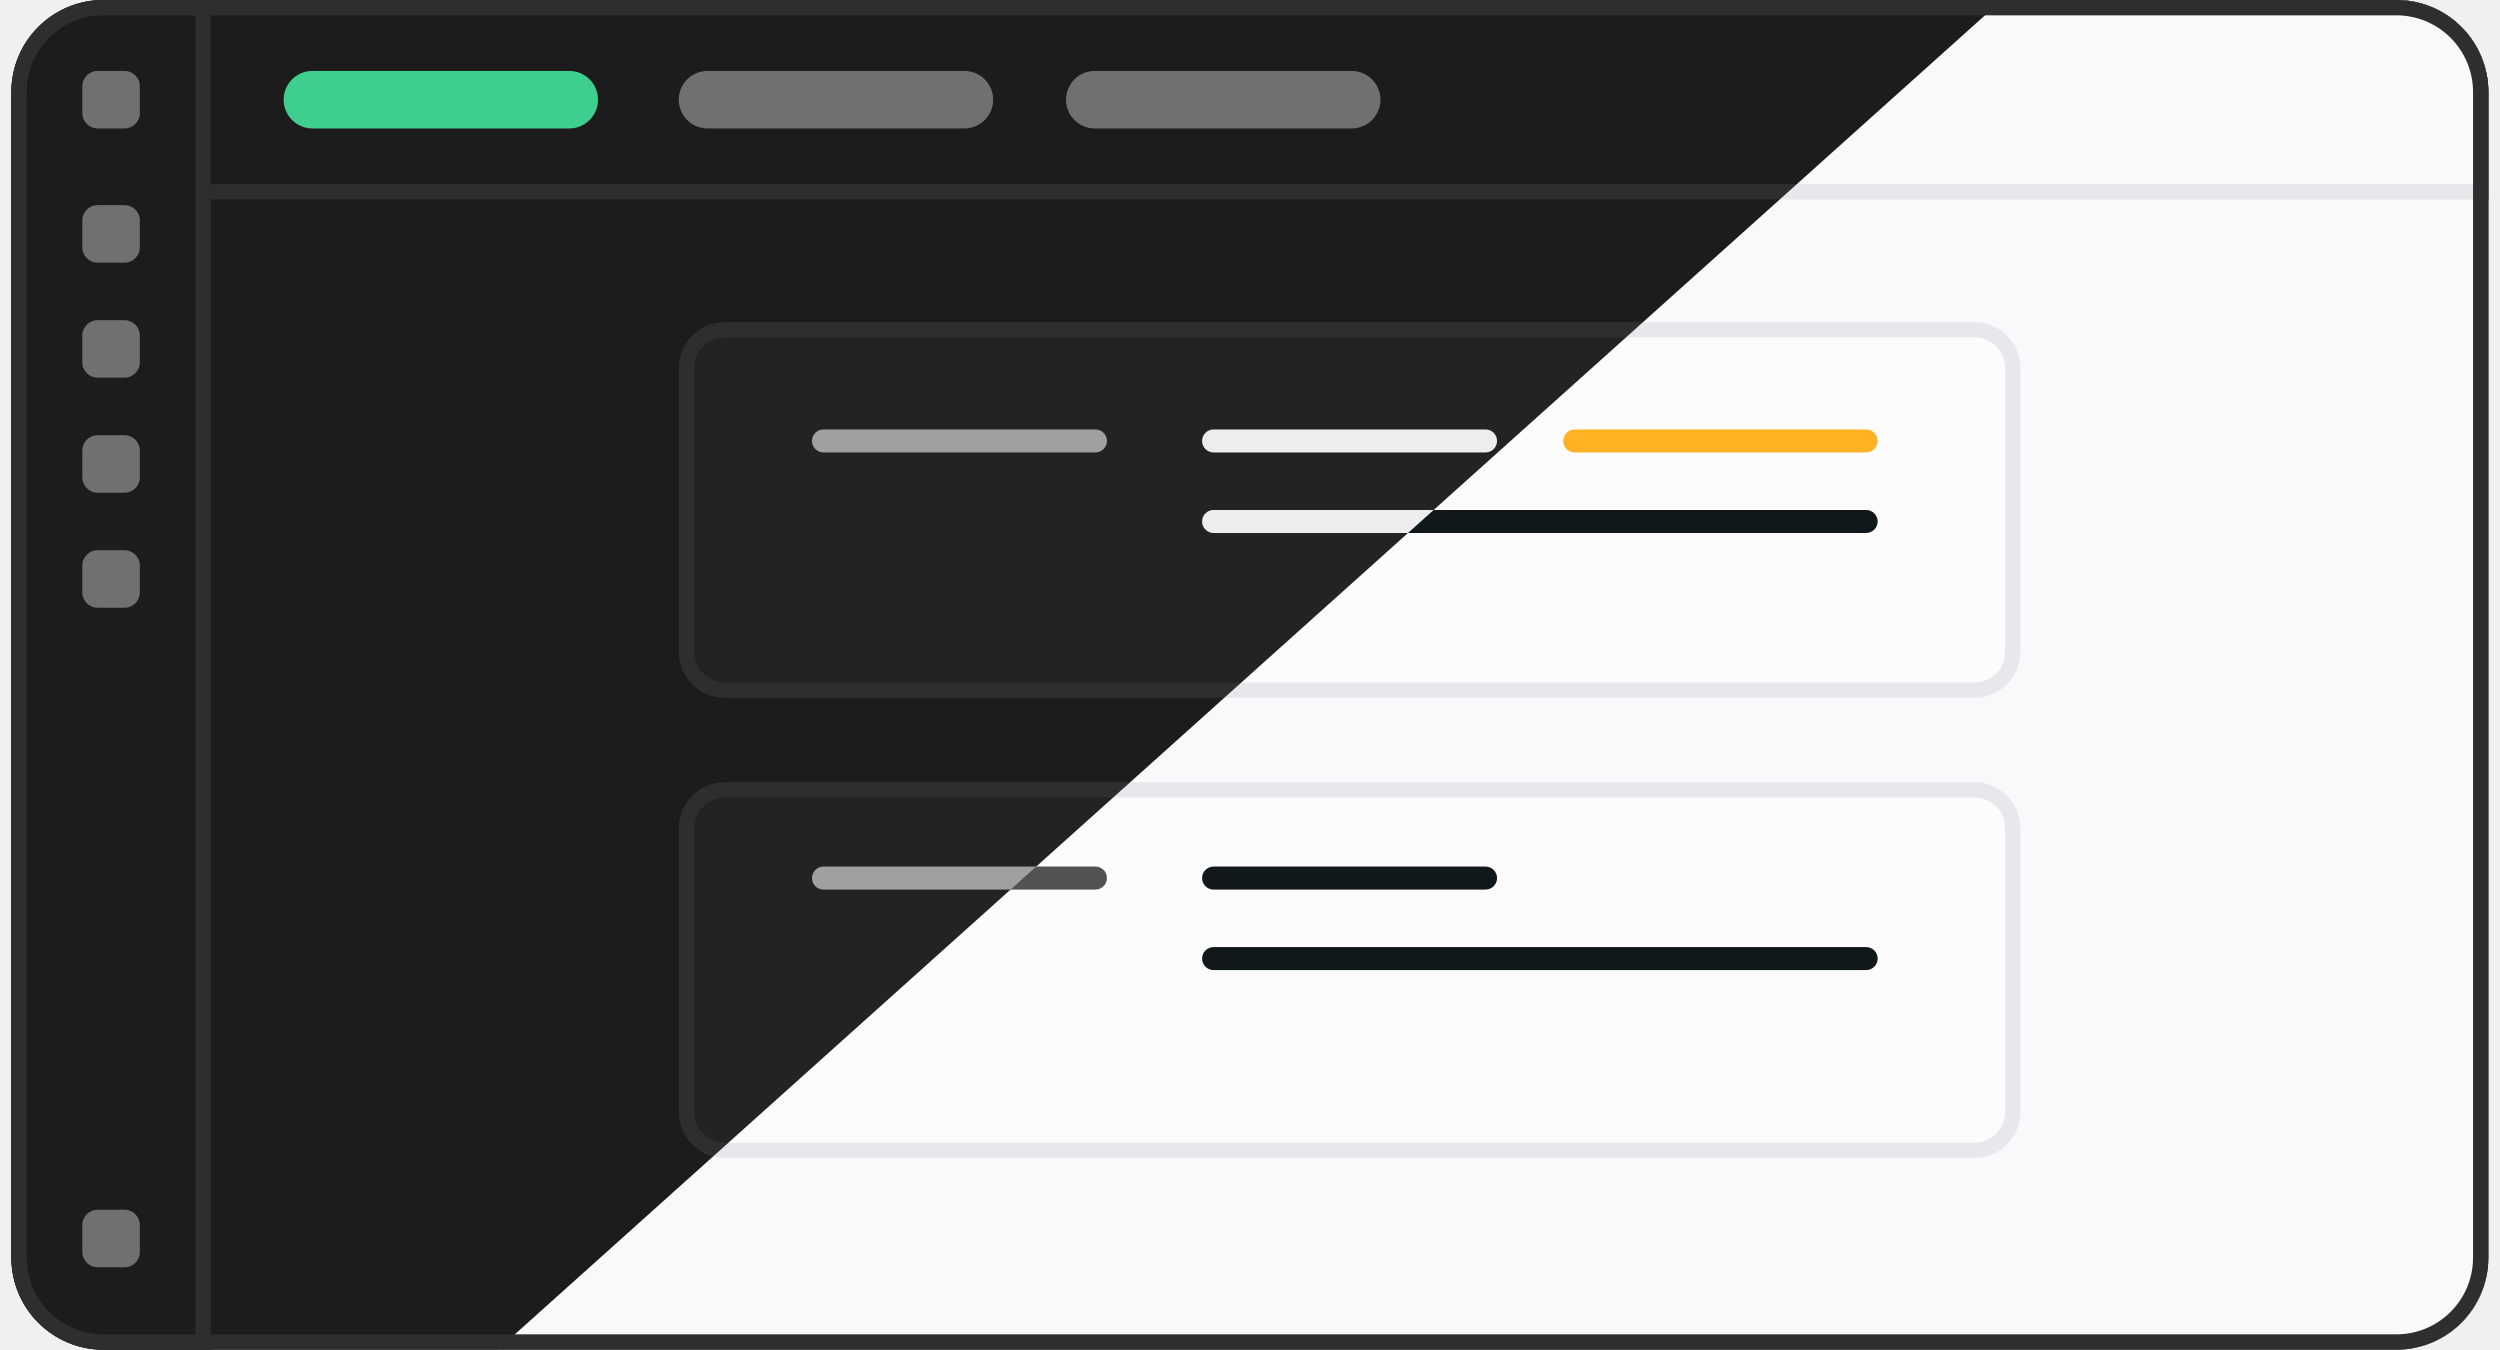
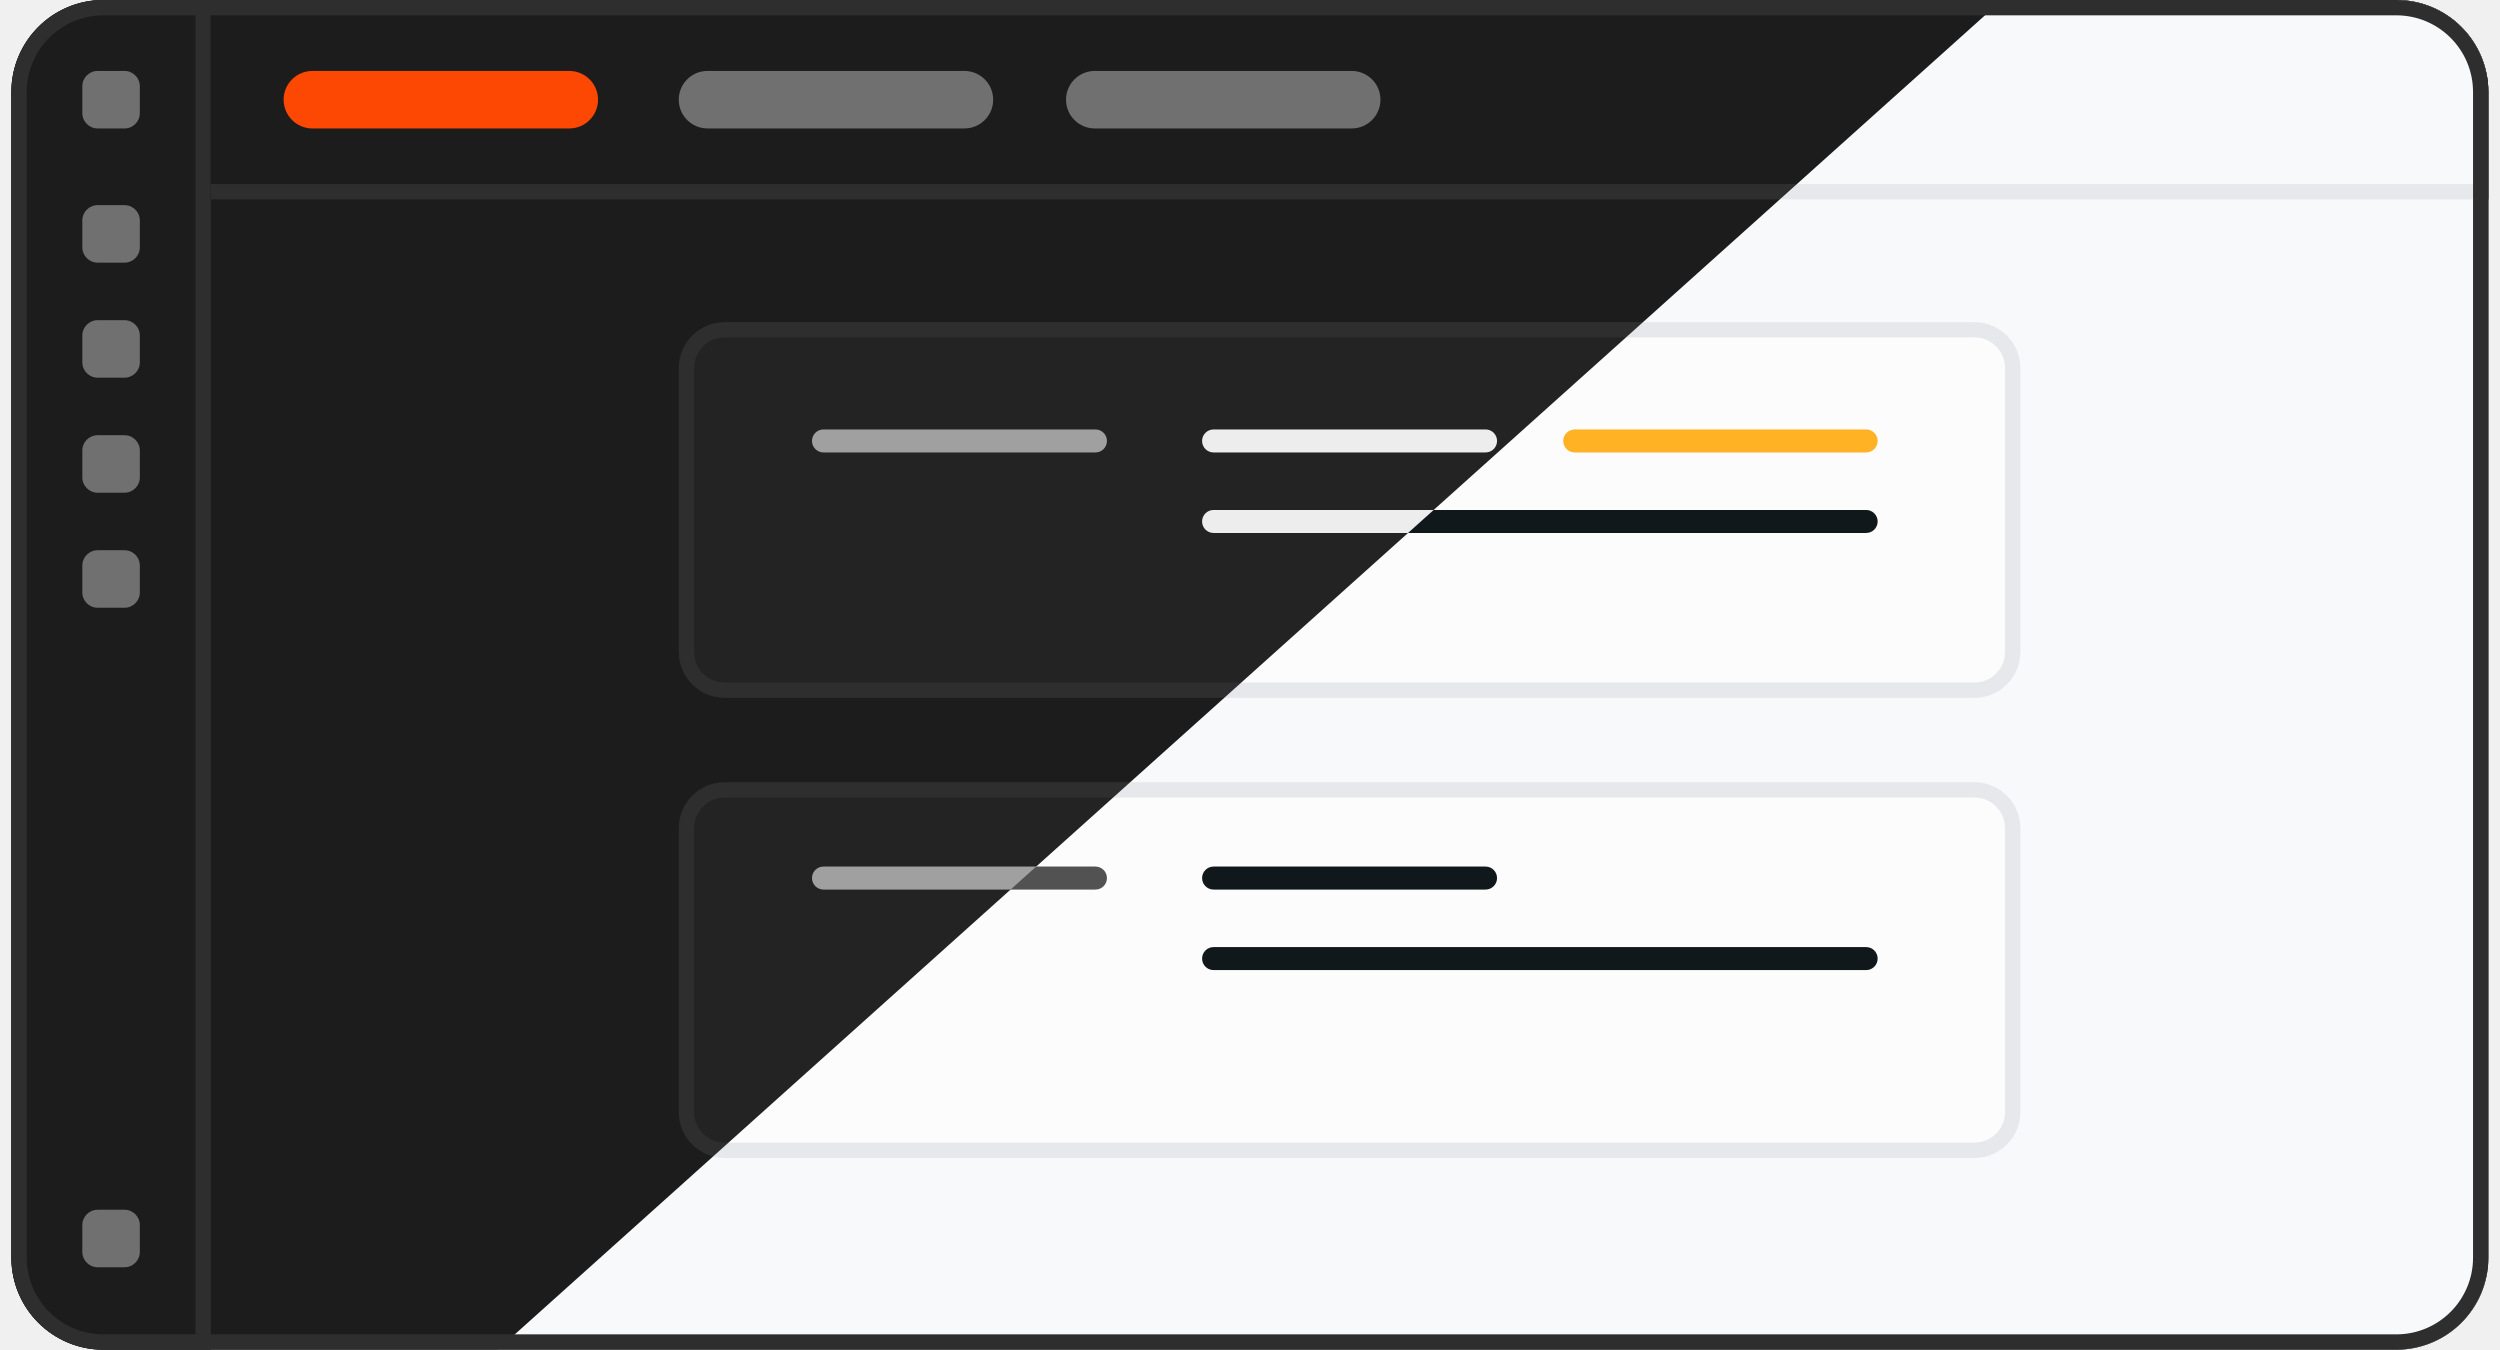
<svg xmlns="http://www.w3.org/2000/svg" width="163" height="88" viewBox="0 0 163 88" fill="none">
  <g clip-path="url(#clip0_742_69895)">
    <rect x="0.742" width="161.5" height="88" rx="6" fill="#1C1C1C" />
    <mask id="path-3-inside-1_742_69895" fill="white">
      <path d="M0.742 6C0.742 2.686 3.428 0 6.742 0H13.742V88H6.742C3.428 88 0.742 85.314 0.742 82V6Z" />
    </mask>
    <path d="M0.742 6C0.742 2.686 3.428 0 6.742 0H13.742V88H6.742C3.428 88 0.742 85.314 0.742 82V6Z" fill="#1C1C1C" />
    <path d="M0.742 0H13.742H0.742ZM13.742 88H0.742H13.742ZM0.742 88V0V88ZM14.742 0V88H12.742V0H14.742Z" fill="#2E2E2E" mask="url(#path-3-inside-1_742_69895)" />
    <mask id="path-5-inside-2_742_69895" fill="white">
      <path d="M156.242 -2.62268e-07C159.556 -1.17421e-07 162.242 2.686 162.242 6L162.242 13L13.742 13L13.742 -6.49114e-06L156.242 -2.62268e-07Z" />
    </mask>
    <path d="M156.242 -2.62268e-07C159.556 -1.17421e-07 162.242 2.686 162.242 6L162.242 13L13.742 13L13.742 -6.49114e-06L156.242 -2.62268e-07Z" fill="#1C1C1C" />
    <path d="M162.242 0L162.242 13L162.242 0ZM13.742 13L13.742 -6.49114e-06L13.742 13ZM13.742 -6.49114e-06L162.242 0L13.742 -6.49114e-06ZM162.242 14L13.742 14L13.742 12L162.242 12L162.242 14Z" fill="#2E2E2E" mask="url(#path-5-inside-2_742_69895)" />
    <rect x="44.755" y="21.5" width="86.474" height="23.5" rx="2.5" fill="#232323" stroke="#2E2E2E" />
    <rect x="44.755" y="51.5" width="86.474" height="23.5" rx="2.5" fill="#232323" stroke="#2E2E2E" />
    <rect x="52.941" y="28" width="19.232" height="1.5" rx="0.75" fill="#A0A0A0" />
    <rect x="52.941" y="56.5" width="19.232" height="1.5" rx="0.75" fill="#A0A0A0" />
    <rect x="78.376" y="28" width="19.232" height="1.5" rx="0.75" fill="#EDEDED" />
    <rect x="78.376" y="56.5" width="19.232" height="1.5" rx="0.75" fill="#EDEDED" />
    <rect x="78.376" y="33.25" width="44.047" height="1.5" rx="0.75" fill="#EDEDED" />
    <rect x="78.376" y="61.75" width="44.047" height="1.5" rx="0.75" fill="#EDEDED" />
-     <rect x="18.492" y="4.625" width="20.5" height="3.75" rx="1.875" fill="#3ECF8E" />
+     <rect x="18.492" y="4.625" width="20.5" height="3.75" rx="1.875" fill="#FC4803" />
    <rect x="44.255" y="4.625" width="20.5" height="3.75" rx="1.875" fill="#707070" />
    <rect x="69.505" y="4.625" width="20.5" height="3.75" rx="1.875" fill="#707070" />
    <rect x="101.923" y="28" width="20.5" height="1.5" rx="0.75" fill="#FFB224" />
    <rect x="5.367" y="4.625" width="3.75" height="3.75" rx="1" fill="#707070" />
    <rect x="5.367" y="13.375" width="3.75" height="3.75" rx="1" fill="#707070" />
    <rect x="5.367" y="20.875" width="3.75" height="3.75" rx="1" fill="#707070" />
    <rect x="5.367" y="28.375" width="3.75" height="3.75" rx="1" fill="#707070" />
    <rect x="5.367" y="35.875" width="3.75" height="3.75" rx="1" fill="#707070" />
    <rect x="5.367" y="78.875" width="3.75" height="3.75" rx="1" fill="#707070" />
    <mask id="mask0_742_69895" style="mask-type:alpha" maskUnits="userSpaceOnUse" x="32" y="0" width="131" height="88">
      <path d="M130.534 2.34842e-05L32.451 88H162.131V0L130.534 2.34842e-05Z" fill="black" />
    </mask>
    <g mask="url(#mask0_742_69895)">
      <rect x="0.742" width="161.5" height="88" fill="#F8F9FA" />
      <mask id="path-27-inside-3_742_69895" fill="white">
        <path d="M156.242 -2.62268e-07C159.556 -1.17421e-07 162.242 2.686 162.242 6L162.242 13L13.742 13L13.742 -6.49114e-06L156.242 -2.62268e-07Z" />
      </mask>
      <path d="M156.242 -2.62268e-07C159.556 -1.17421e-07 162.242 2.686 162.242 6L162.242 13L13.742 13L13.742 -6.49114e-06L156.242 -2.62268e-07Z" fill="#F8F9FA" />
      <path d="M162.242 0L162.242 13L162.242 0ZM13.742 13L13.742 -6.49114e-06L13.742 13ZM13.742 -6.49114e-06L162.242 0L13.742 -6.49114e-06ZM162.242 14L13.742 14L13.742 12L162.242 12L162.242 14Z" fill="#E6E8EB" mask="url(#path-27-inside-3_742_69895)" />
      <rect x="44.755" y="21.5" width="86.474" height="23.5" rx="2.5" fill="#FCFCFC" stroke="#E6E8EB" />
      <rect x="44.755" y="51.5" width="86.474" height="23.5" rx="2.5" fill="#FCFCFC" stroke="#E6E8EB" />
      <rect x="52.941" y="28" width="19.232" height="1.5" rx="0.75" fill="#525252" />
      <rect x="52.941" y="56.5" width="19.232" height="1.5" rx="0.75" fill="#525252" />
      <rect x="78.376" y="28" width="19.232" height="1.5" rx="0.75" fill="#11181C" />
      <rect x="78.376" y="56.5" width="19.232" height="1.5" rx="0.75" fill="#11181C" />
      <rect x="78.376" y="33.25" width="44.047" height="1.5" rx="0.75" fill="#11181C" />
      <rect x="78.376" y="61.75" width="44.047" height="1.5" rx="0.75" fill="#11181C" />
      <rect x="18.492" y="4.625" width="20.5" height="3.75" rx="1.875" fill="#3FCF8E" />
      <rect x="44.255" y="4.625" width="20.5" height="3.75" rx="1.875" fill="#B2B2B2" />
      <rect x="69.505" y="4.625" width="20.5" height="3.75" rx="1.875" fill="#B2B2B2" />
      <rect x="101.923" y="28" width="20.5" height="1.5" rx="0.75" fill="#FFB224" />
    </g>
  </g>
  <rect x="1.242" y="0.5" width="160.5" height="87" rx="5.5" stroke="#2E2E2E" />
  <defs>
    <clipPath id="clip0_742_69895">
      <rect x="0.742" width="161.5" height="88" rx="6" fill="white" />
    </clipPath>
  </defs>
</svg>
